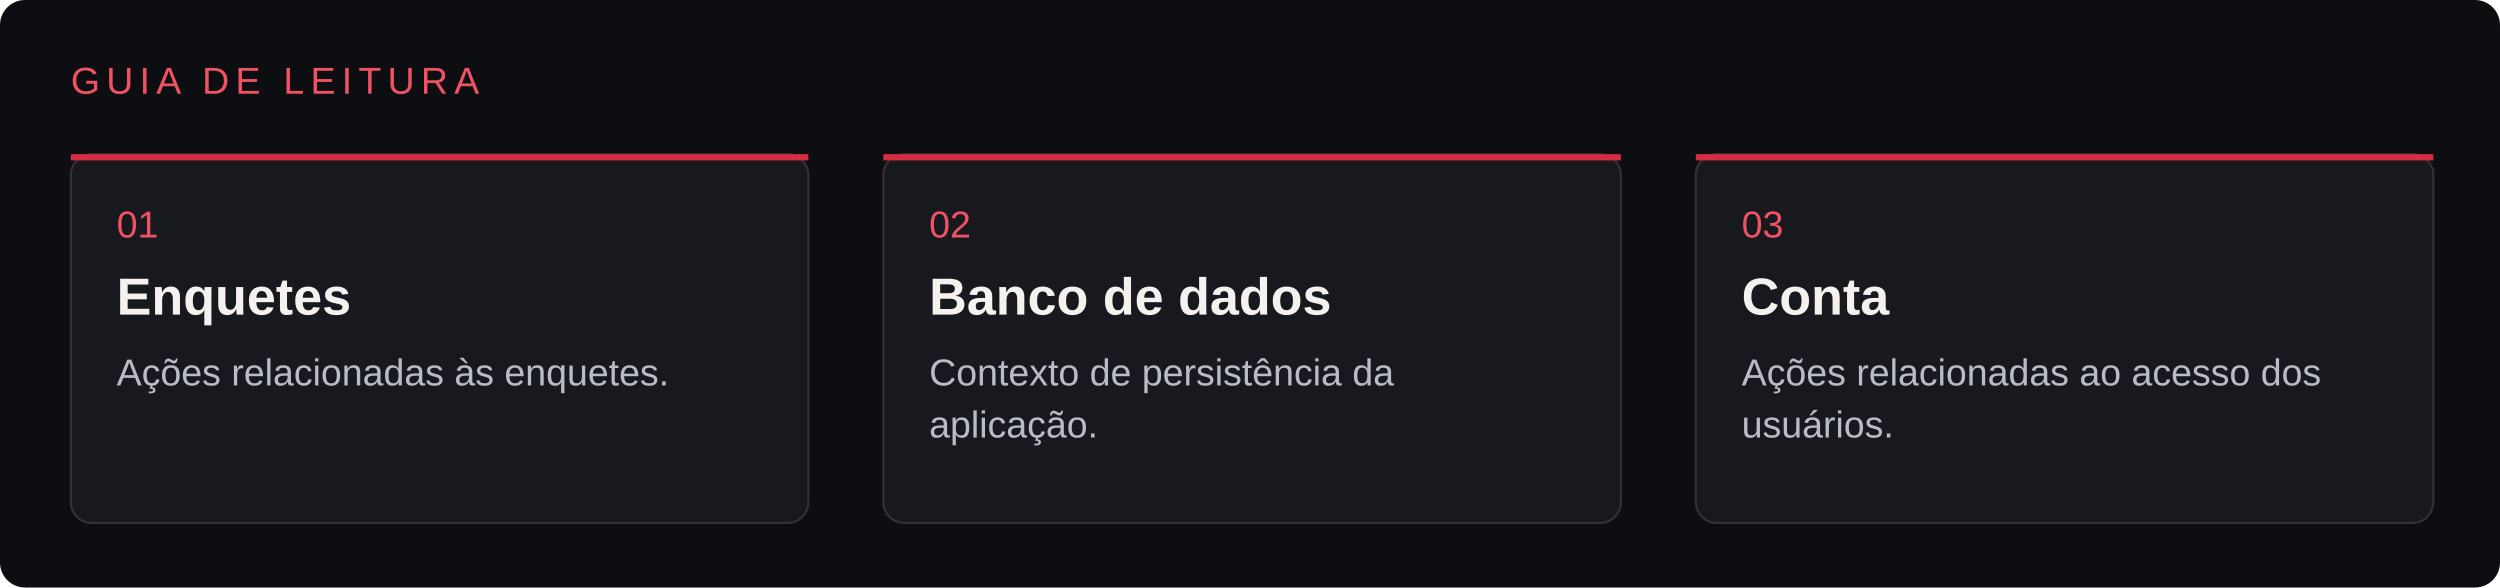
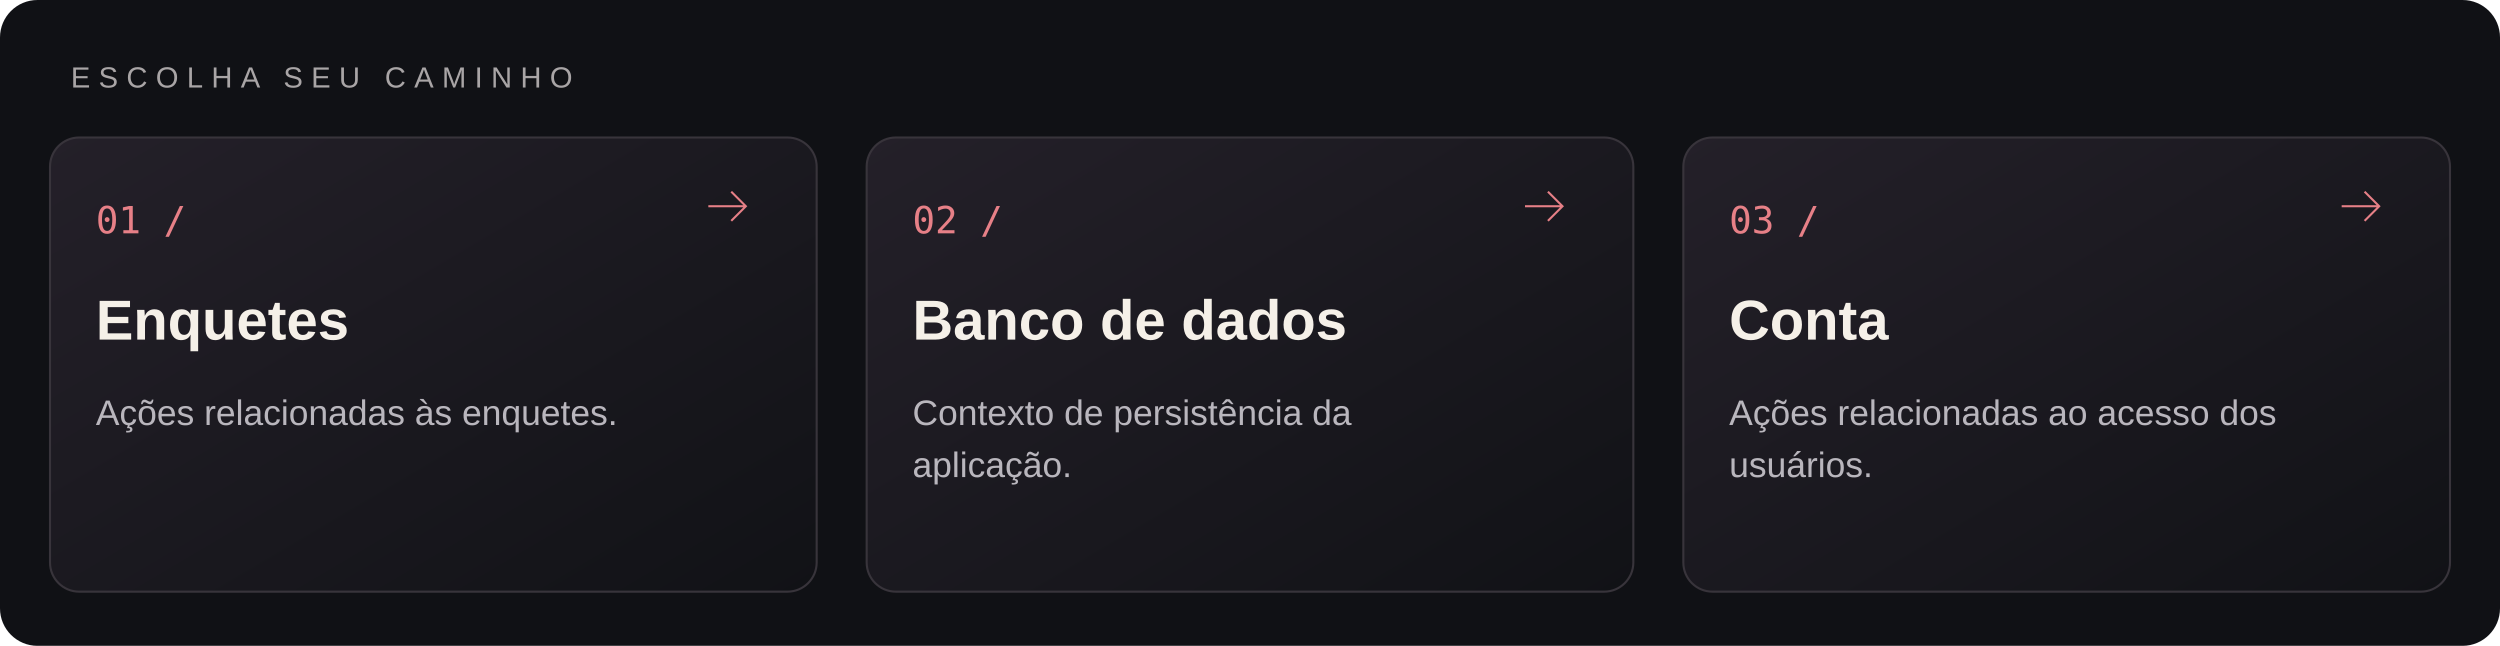
- <svg xmlns="http://www.w3.org/2000/svg" width="1200" height="282" viewBox="0 0 1200 282" role="img">
-   <rect width="1200" height="282" rx="12" fill="#0d0e12" />
-   <text x="34" y="45" font-family="Arial" font-size="18" letter-spacing="3" fill="#ef5262">GUIA DE LEITURA</text>
-   <rect x="34" y="74" width="354" height="177" rx="10" fill="#17191f" stroke="#363039" />
-   <rect x="34" y="74" width="354" height="3" fill="#d72d42" />
-   <text x="56" y="114" fill="#ef5262" font-family="Arial" font-size="18">01</text>
-   <text x="56" y="151" fill="#f5f1ee" font-family="Arial" font-weight="700" font-size="25">Enquetes</text>
-   <text x="56" y="185" fill="#b9bcc7" font-family="Arial" font-size="18">Ações relacionadas às enquetes.</text>
-   <rect x="424" y="74" width="354" height="177" rx="10" fill="#17191f" stroke="#363039" />
-   <rect x="424" y="74" width="354" height="3" fill="#d72d42" />
-   <text x="446" y="114" fill="#ef5262" font-family="Arial" font-size="18">02</text>
-   <text x="446" y="151" fill="#f5f1ee" font-family="Arial" font-weight="700" font-size="25">Banco de dados</text>
-   <text x="446" y="185" fill="#b9bcc7" font-family="Arial" font-size="18">Contexto de persistência da</text>
-   <text x="446" y="210" fill="#b9bcc7" font-family="Arial" font-size="18">aplicação.</text>
-   <rect x="814" y="74" width="354" height="177" rx="10" fill="#17191f" stroke="#363039" />
-   <rect x="814" y="74" width="354" height="3" fill="#d72d42" />
-   <text x="836" y="114" fill="#ef5262" font-family="Arial" font-size="18">03</text>
-   <text x="836" y="151" fill="#f5f1ee" font-family="Arial" font-weight="700" font-size="25">Conta</text>
-   <text x="836" y="185" fill="#b9bcc7" font-family="Arial" font-size="18">Ações relacionadas ao acesso dos</text>
-   <text x="836" y="210" fill="#b9bcc7" font-family="Arial" font-size="18">usuários.</text>
+ <svg xmlns="http://www.w3.org/2000/svg" width="1200" height="310" viewBox="0 0 1200 310">
+   <defs>
+     <linearGradient id="g" x2="1" y2="1">
+       <stop stop-color="#242029" />
+       <stop offset="1" stop-color="#111216" />
+     </linearGradient>
+   </defs>
+   <rect width="1200" height="310" rx="18" fill="#101115" />
+   <text x="34" y="42" fill="#a9a5a6" font-family="Arial" font-size="14" letter-spacing="4">ESCOLHA SEU CAMINHO</text>
+   <rect x="24" y="66" width="368" height="218" rx="14" fill="url(#g)" stroke="#38343b" />
+   <text x="46" y="112" fill="#e78087" font-family="monospace" font-size="18">01 /</text>
+   <path d="M340 99h18m-7-7 7 7-7 7" fill="none" stroke="#e78087" />
+   <text x="46" y="163" fill="#f5f0e8" font-family="Arial" font-size="27" font-weight="600">Enquetes</text>
+   <text x="46" y="204" fill="#b9b6bd" font-family="Arial" font-size="17">Ações relacionadas às enquetes.</text>
+   <rect x="416" y="66" width="368" height="218" rx="14" fill="url(#g)" stroke="#38343b" />
+   <text x="438" y="112" fill="#e78087" font-family="monospace" font-size="18">02 /</text>
+   <path d="M732 99h18m-7-7 7 7-7 7" fill="none" stroke="#e78087" />
+   <text x="438" y="163" fill="#f5f0e8" font-family="Arial" font-size="27" font-weight="600">Banco de dados</text>
+   <text x="438" y="204" fill="#b9b6bd" font-family="Arial" font-size="17">Contexto de persistência da</text>
+   <text x="438" y="229" fill="#b9b6bd" font-family="Arial" font-size="17">aplicação.</text>
+   <rect x="808" y="66" width="368" height="218" rx="14" fill="url(#g)" stroke="#38343b" />
+   <text x="830" y="112" fill="#e78087" font-family="monospace" font-size="18">03 /</text>
+   <path d="M1124 99h18m-7-7 7 7-7 7" fill="none" stroke="#e78087" />
+   <text x="830" y="163" fill="#f5f0e8" font-family="Arial" font-size="27" font-weight="600">Conta</text>
+   <text x="830" y="204" fill="#b9b6bd" font-family="Arial" font-size="17">Ações relacionadas ao acesso dos</text>
+   <text x="830" y="229" fill="#b9b6bd" font-family="Arial" font-size="17">usuários.</text>
</svg>
